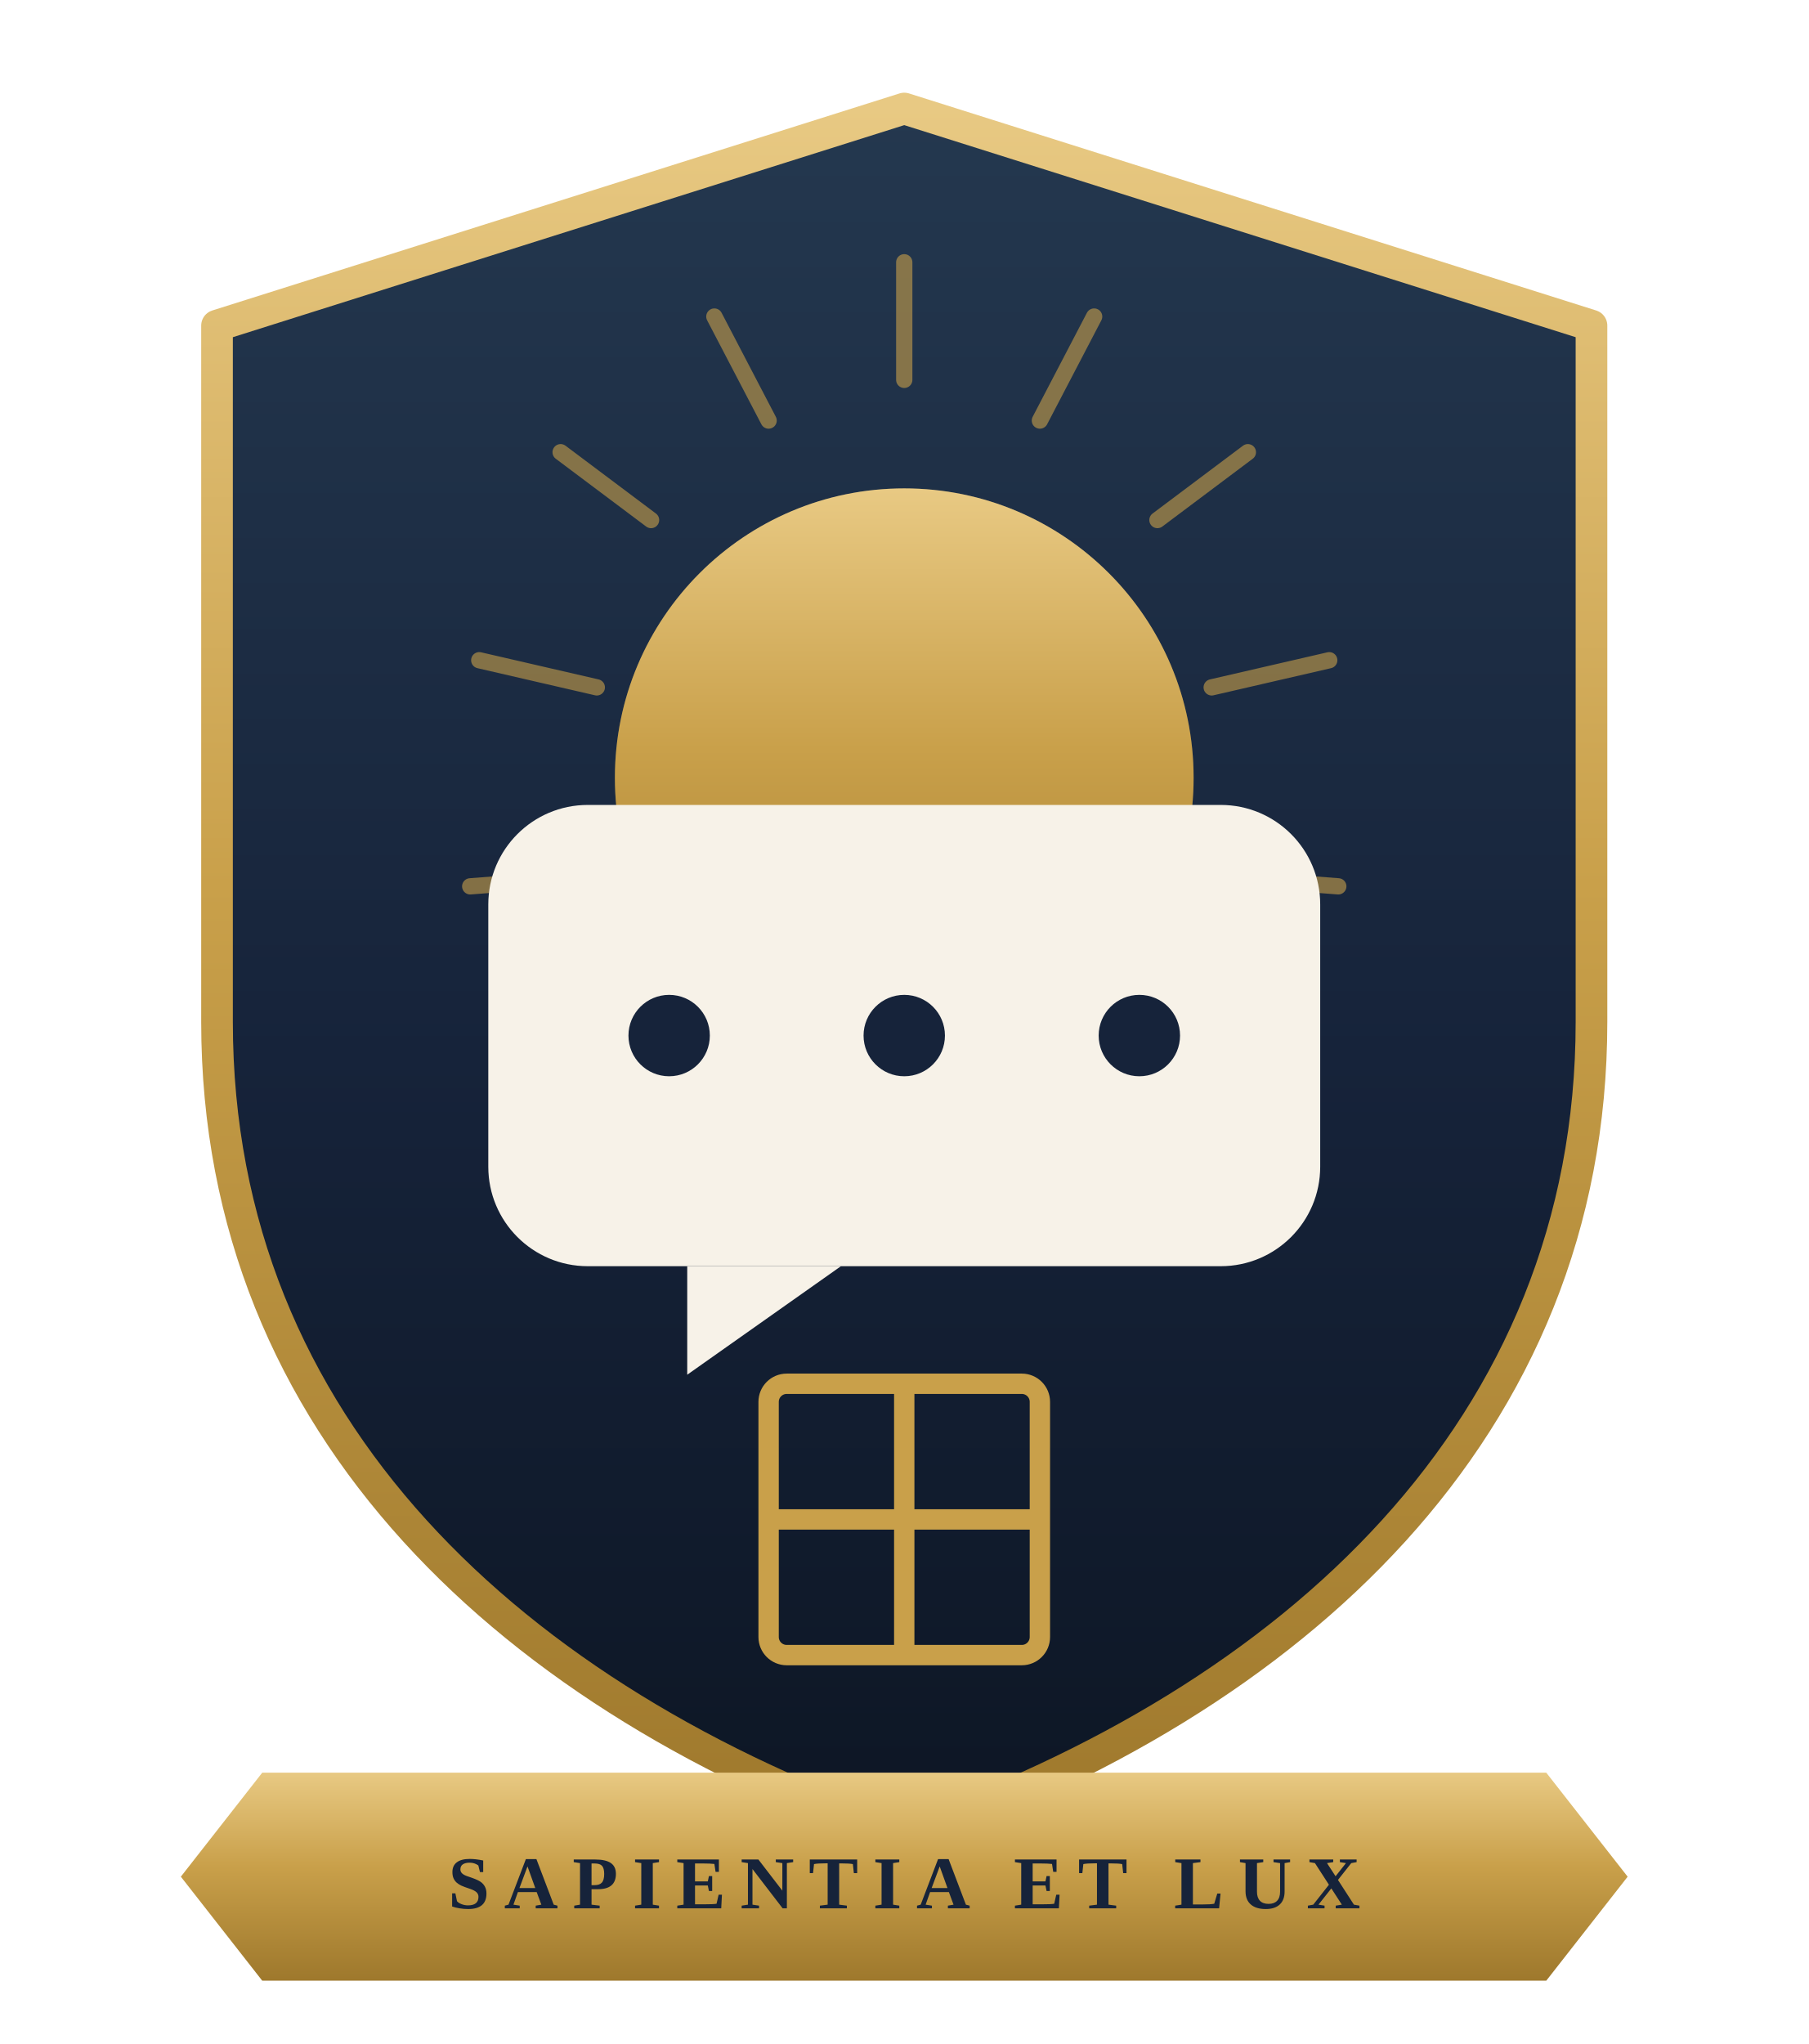
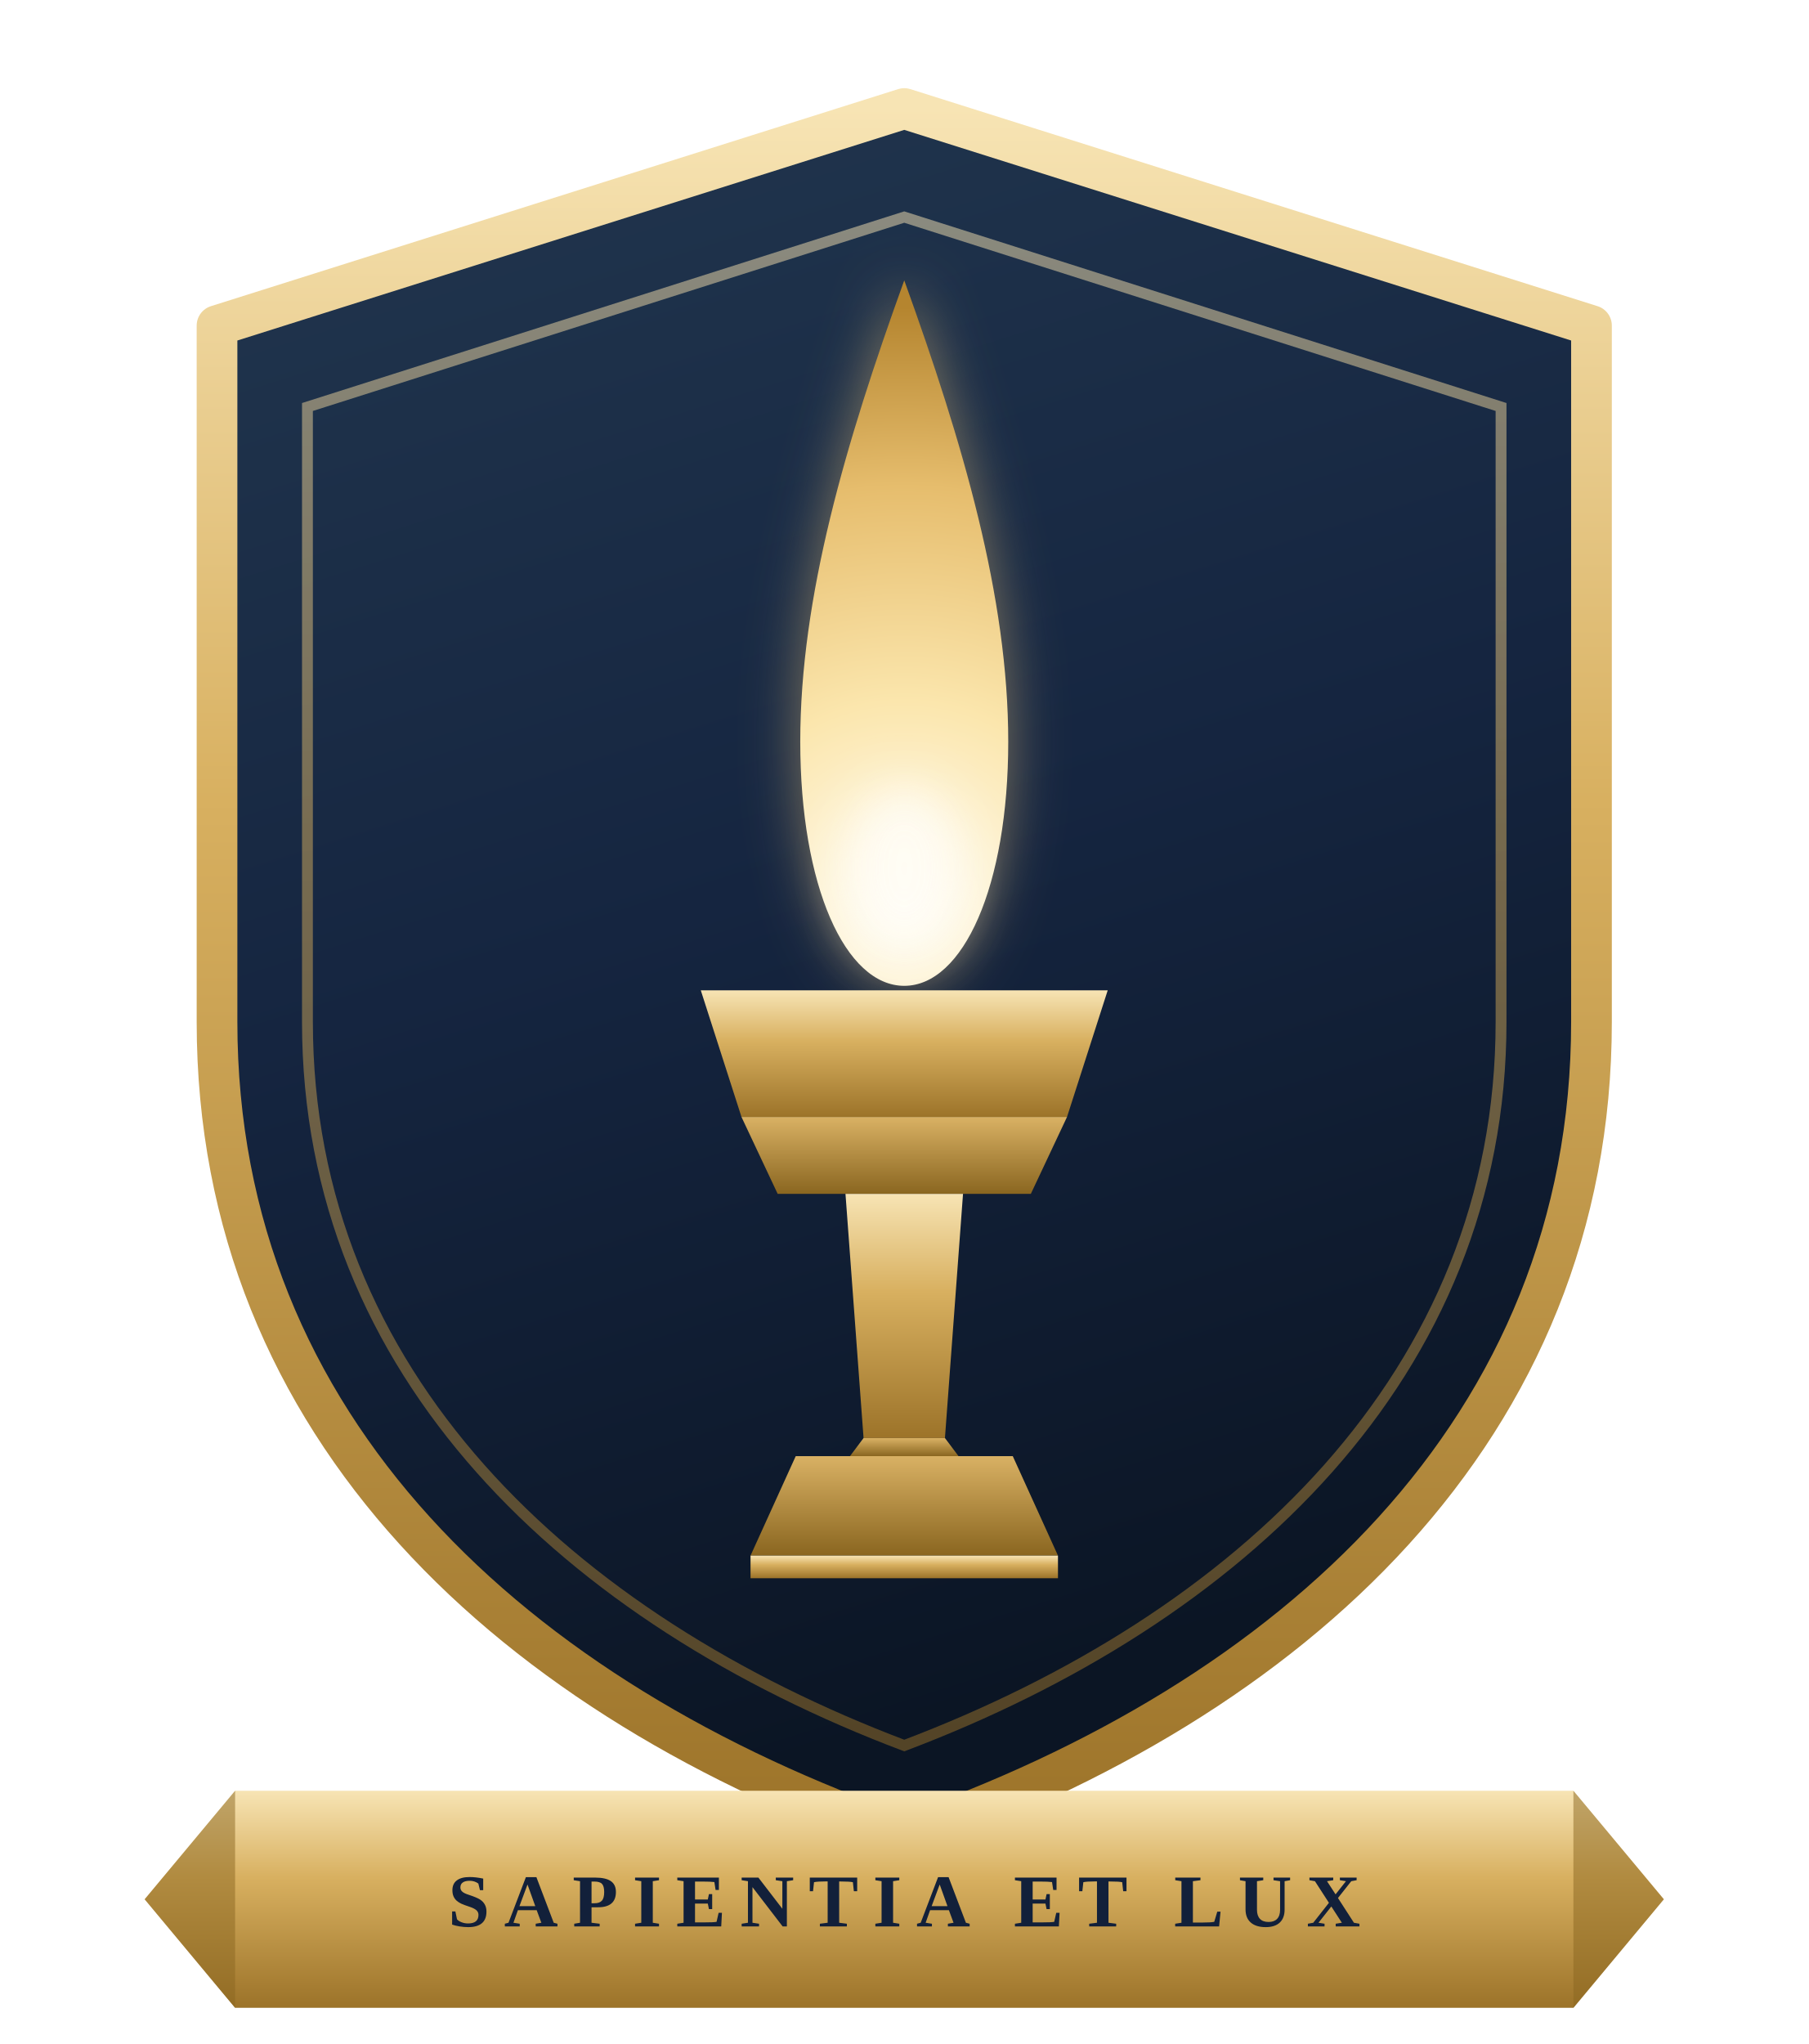
<svg xmlns="http://www.w3.org/2000/svg" viewBox="0 0 400 452" width="400" height="452">
  <defs>
-     <linearGradient id="navy" x1="0" y1="0" x2="0" y2="1">
-       <stop offset="0%" stop-color="#24384f" />
-       <stop offset="55%" stop-color="#16233a" />
-       <stop offset="100%" stop-color="#0d1624" />
+     <linearGradient id="navy" x1="0" y1="0" x2=".25" y2="1">
+       <stop offset="0%" stop-color="#22374f" />
+       <stop offset="52%" stop-color="#152540" />
+       <stop offset="100%" stop-color="#0b1524" />
    </linearGradient>
    <linearGradient id="gold" x1="0" y1="0" x2="0" y2="1">
-       <stop offset="0%" stop-color="#e8c983" />
-       <stop offset="45%" stop-color="#c9a04a" />
-       <stop offset="100%" stop-color="#9e782c" />
+       <stop offset="0%" stop-color="#f7e4b4" />
+       <stop offset="40%" stop-color="#d8b060" />
+       <stop offset="100%" stop-color="#9c7329" />
    </linearGradient>
+     <linearGradient id="goldDark" x1="0" y1="0" x2="0" y2="1">
+       <stop offset="0%" stop-color="#d9b164" />
+       <stop offset="100%" stop-color="#8a6620" />
+     </linearGradient>
+     <radialGradient id="flame" gradientUnits="userSpaceOnUse" cx="200" cy="200" r="132">
+       <stop offset="0%" stop-color="#fffdf6" />
+       <stop offset="34%" stop-color="#fbe6ad" />
+       <stop offset="70%" stop-color="#e6bd6d" />
+       <stop offset="100%" stop-color="#b5852f" />
+     </radialGradient>
+     <filter id="soft" x="-60%" y="-60%" width="220%" height="220%">
+       <feGaussianBlur stdDeviation="6" />
+     </filter>
+     <filter id="core" x="-80%" y="-80%" width="260%" height="260%">
+       <feGaussianBlur stdDeviation="5" />
+     </filter>
    <clipPath id="shieldClip">
      <path d="M200 24 L352 72 V226 C352 316 286 376 200 406 C114 376 48 316 48 226 V72 Z" />
    </clipPath>
  </defs>
-   <path d="M200 24 L352 72 V226 C352 316 286 376 200 406 C114 376 48 316 48 226 V72 Z" fill="url(#navy)" stroke="url(#gold)" stroke-width="7" stroke-linejoin="round" />
+   <path d="M200 24 L352 72 V226 C352 316 286 376 200 406 C114 376 48 316 48 226 V72 Z" fill="url(#navy)" stroke="url(#gold)" stroke-width="9" stroke-linejoin="round" />
  <g clip-path="url(#shieldClip)">
-     <g stroke="#c9a04a" stroke-width="3.6" stroke-linecap="round" opacity=".6">
-       <line x1="200" y1="58" x2="200" y2="84" />
-       <line x1="158" y1="70" x2="170" y2="93" />
-       <line x1="242" y1="70" x2="230" y2="93" />
-       <line x1="124" y1="100" x2="144" y2="115" />
-       <line x1="276" y1="100" x2="256" y2="115" />
-       <line x1="106" y1="146" x2="132" y2="152" />
-       <line x1="294" y1="146" x2="268" y2="152" />
-       <line x1="104" y1="196" x2="130" y2="194" />
-       <line x1="296" y1="196" x2="270" y2="194" />
-     </g>
-     <circle cx="200" cy="172" r="64" fill="url(#gold)" opacity=".22" />
-     <circle cx="200" cy="172" r="64" fill="url(#gold)" />
-     <g>
-       <rect x="108" y="178" width="184" height="102" rx="22" fill="#f7f2e8" />
-       <path d="M152 280 L152 304 L186 280 Z" fill="#f7f2e8" />
-       <circle cx="148" cy="229" r="9" fill="#16233a" />
-       <circle cx="200" cy="229" r="9" fill="#16233a" />
-       <circle cx="252" cy="229" r="9" fill="#16233a" />
-     </g>
-     <g>
-       <rect x="170" y="306" width="60" height="60" rx="4" fill="none" stroke="#c9a04a" stroke-width="4.5" />
-       <line x1="200" y1="306" x2="200" y2="366" stroke="#c9a04a" stroke-width="4.5" />
-       <line x1="170" y1="336" x2="230" y2="336" stroke="#c9a04a" stroke-width="4.5" />
-     </g>
+     <path d="M200 48 L332 90 V226 C332 304 274 358 200 386 C126 358 68 304 68 226 V90 Z" fill="none" stroke="url(#gold)" stroke-width="2.4" opacity=".5" />
+     <path d="M200 62 C213 98 223 132 223 164 C223 196 213 218 200 218 C187 218 177 196 177 164 C177 132 187 98 200 62 Z" fill="#e8c37b" opacity=".5" filter="url(#soft)" />
+     <path d="M200 62 C213 98 223 132 223 164 C223 196 213 218 200 218 C187 218 177 196 177 164 C177 132 187 98 200 62 Z" fill="url(#flame)" />
+     <ellipse cx="200" cy="192" rx="12.5" ry="18" fill="#fffdf6" opacity=".85" filter="url(#core)" />
+     <path d="M155 219 H245 L236 247 H164 Z" fill="url(#gold)" />
+     <path d="M164 247 H236 L228 264 H172 Z" fill="url(#goldDark)" />
+     <path d="M187 264 H213 L209 318 H191 Z" fill="url(#gold)" />
+     <path d="M191 318 H209 L212 322 H188 Z" fill="url(#goldDark)" />
+     <path d="M176 322 H224 L234 344 H166 Z" fill="url(#goldDark)" />
+     <path d="M166 344 H234 V349 H166 Z" fill="url(#gold)" />
  </g>
  <g>
-     <path d="M58 392 H342 L360 415 L342 438 H58 L40 415 Z" fill="url(#gold)" />
-     <text x="200" y="422" text-anchor="middle" font-family="Georgia,'Times New Roman',serif" font-size="16.5" letter-spacing="3.2" fill="#16233a" font-weight="700">SAPIENTIA ET LUX</text>
+     <path d="M52 396 H348 L368 420 L348 444 H52 L32 420 Z" fill="url(#gold)" />
+     <path d="M52 396 L32 420 L52 444 Z" fill="#8a6520" opacity=".5" />
+     <path d="M348 396 L368 420 L348 444 Z" fill="#8a6520" opacity=".5" />
+     <text x="200" y="426" text-anchor="middle" font-family="Georgia,'Times New Roman',serif" font-size="16.5" letter-spacing="3.2" fill="#12203a" font-weight="700">SAPIENTIA ET LUX</text>
  </g>
</svg>
